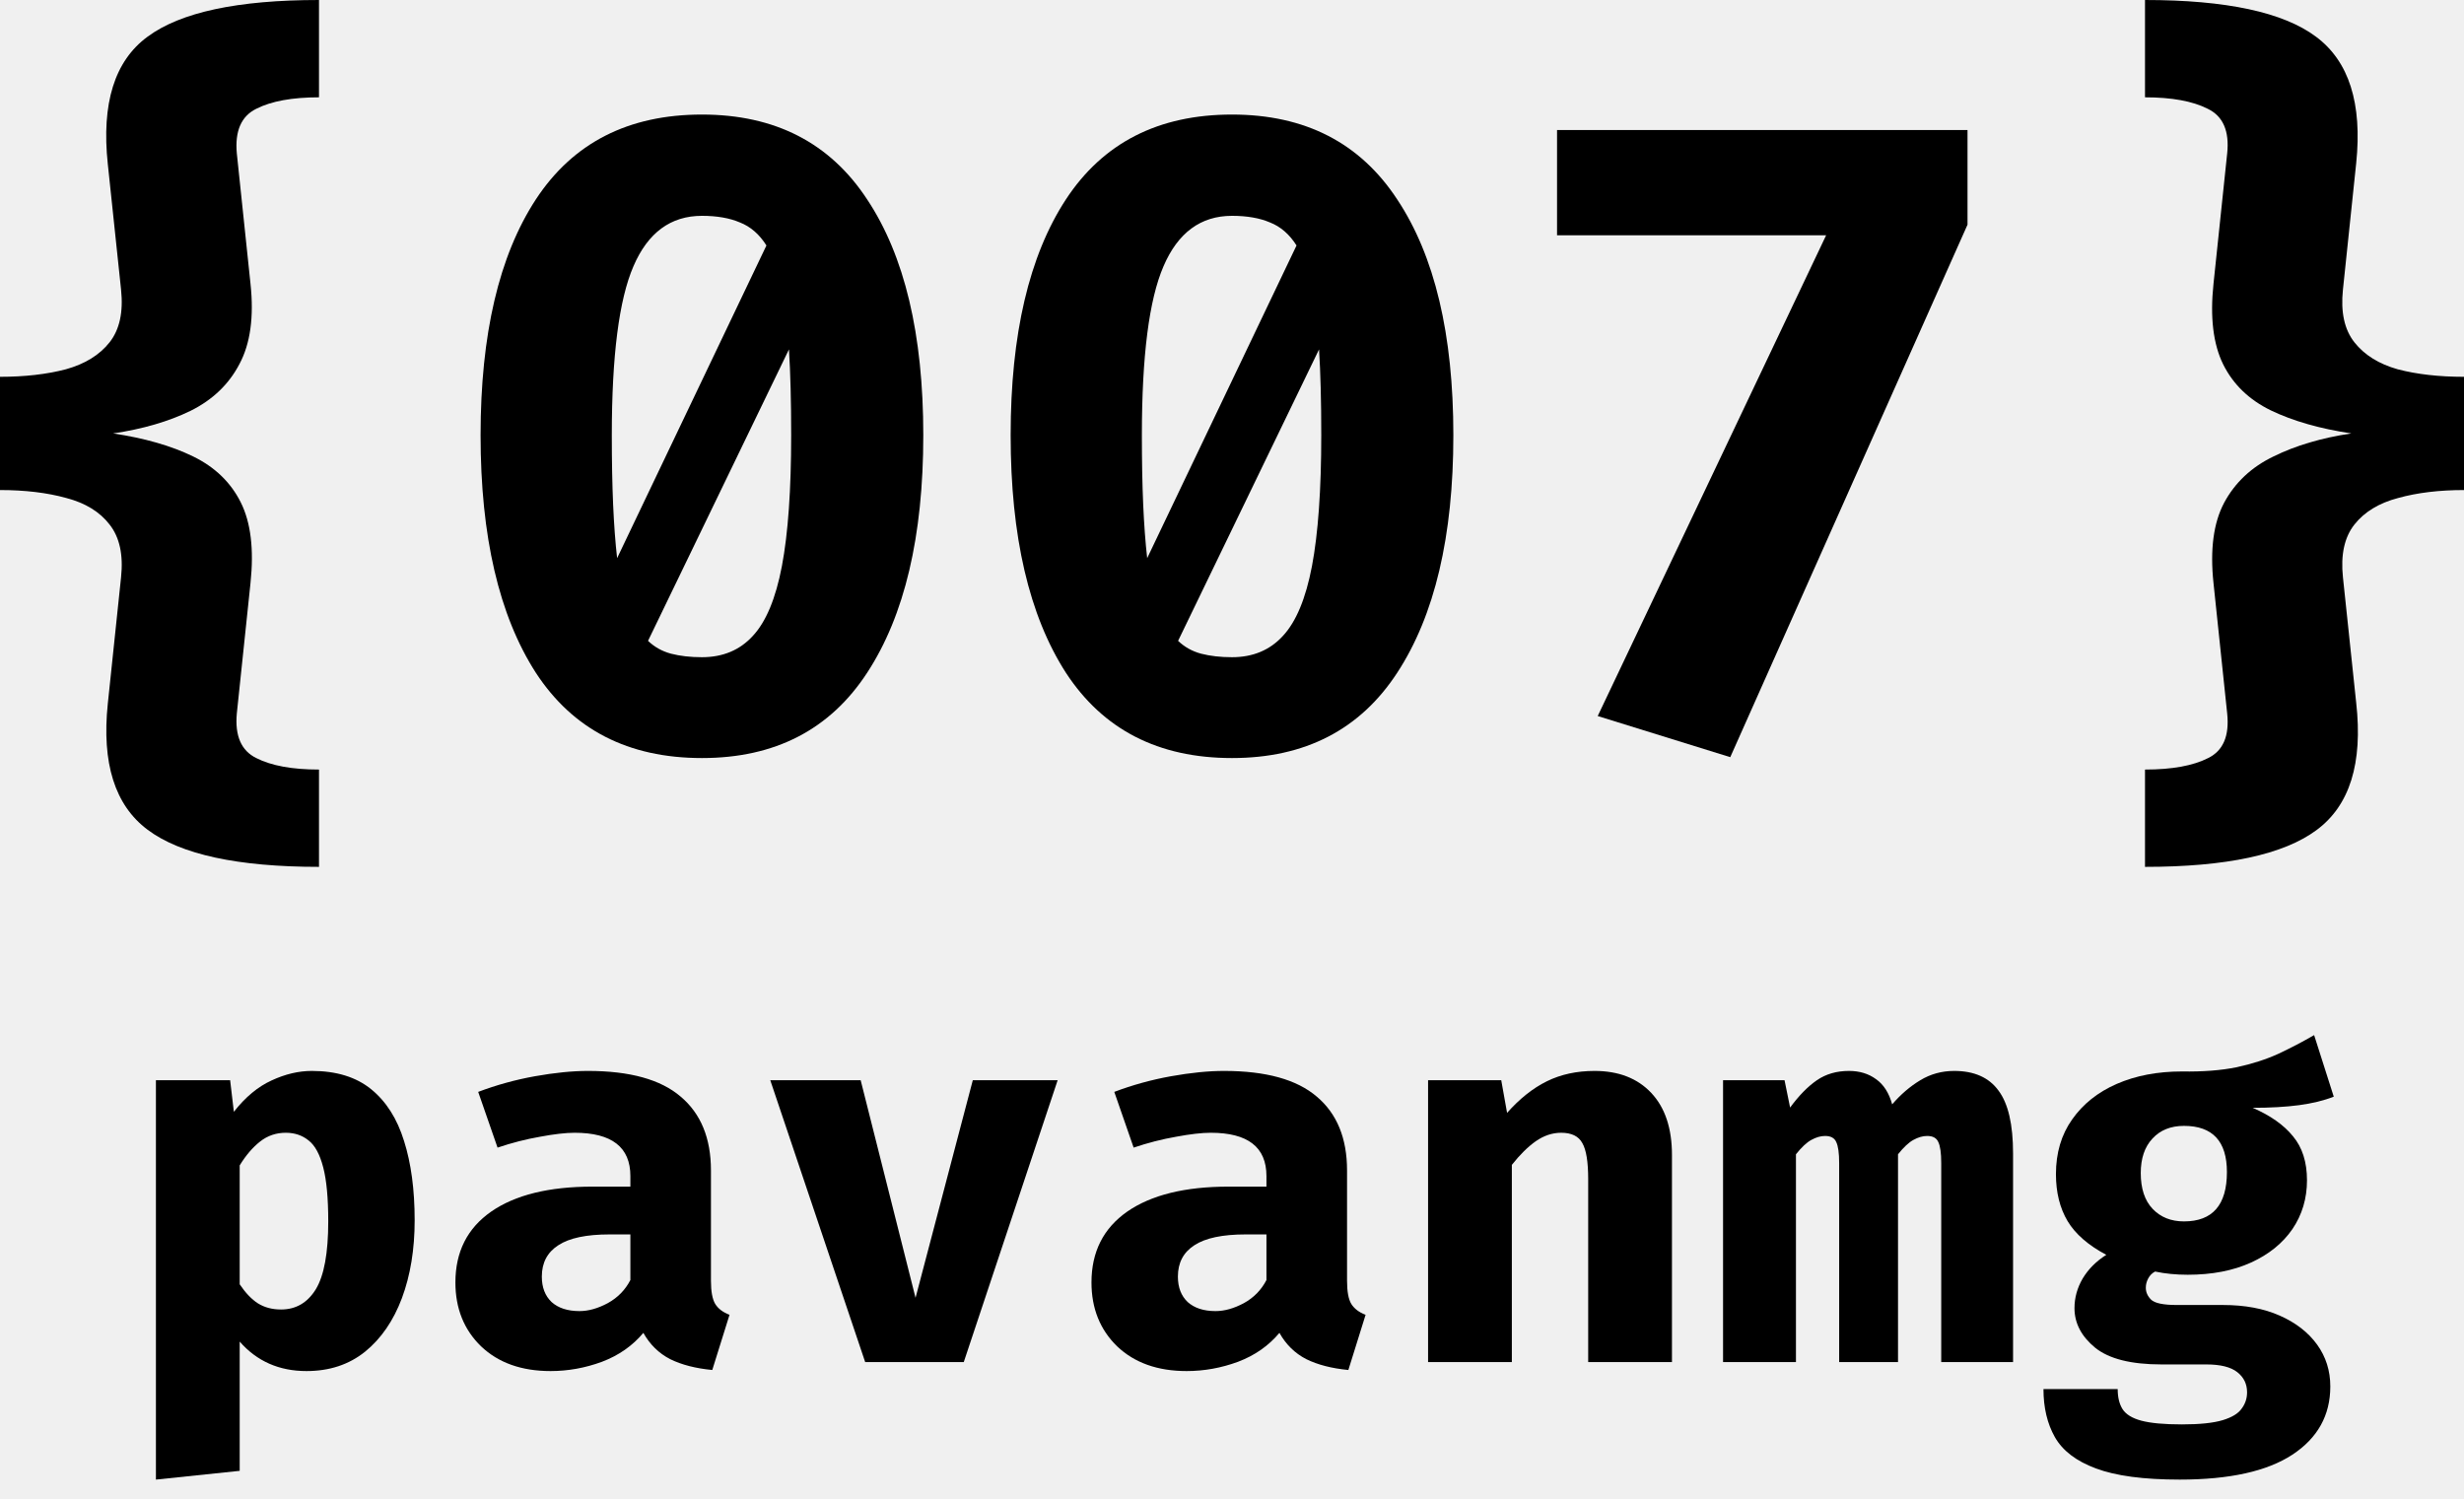
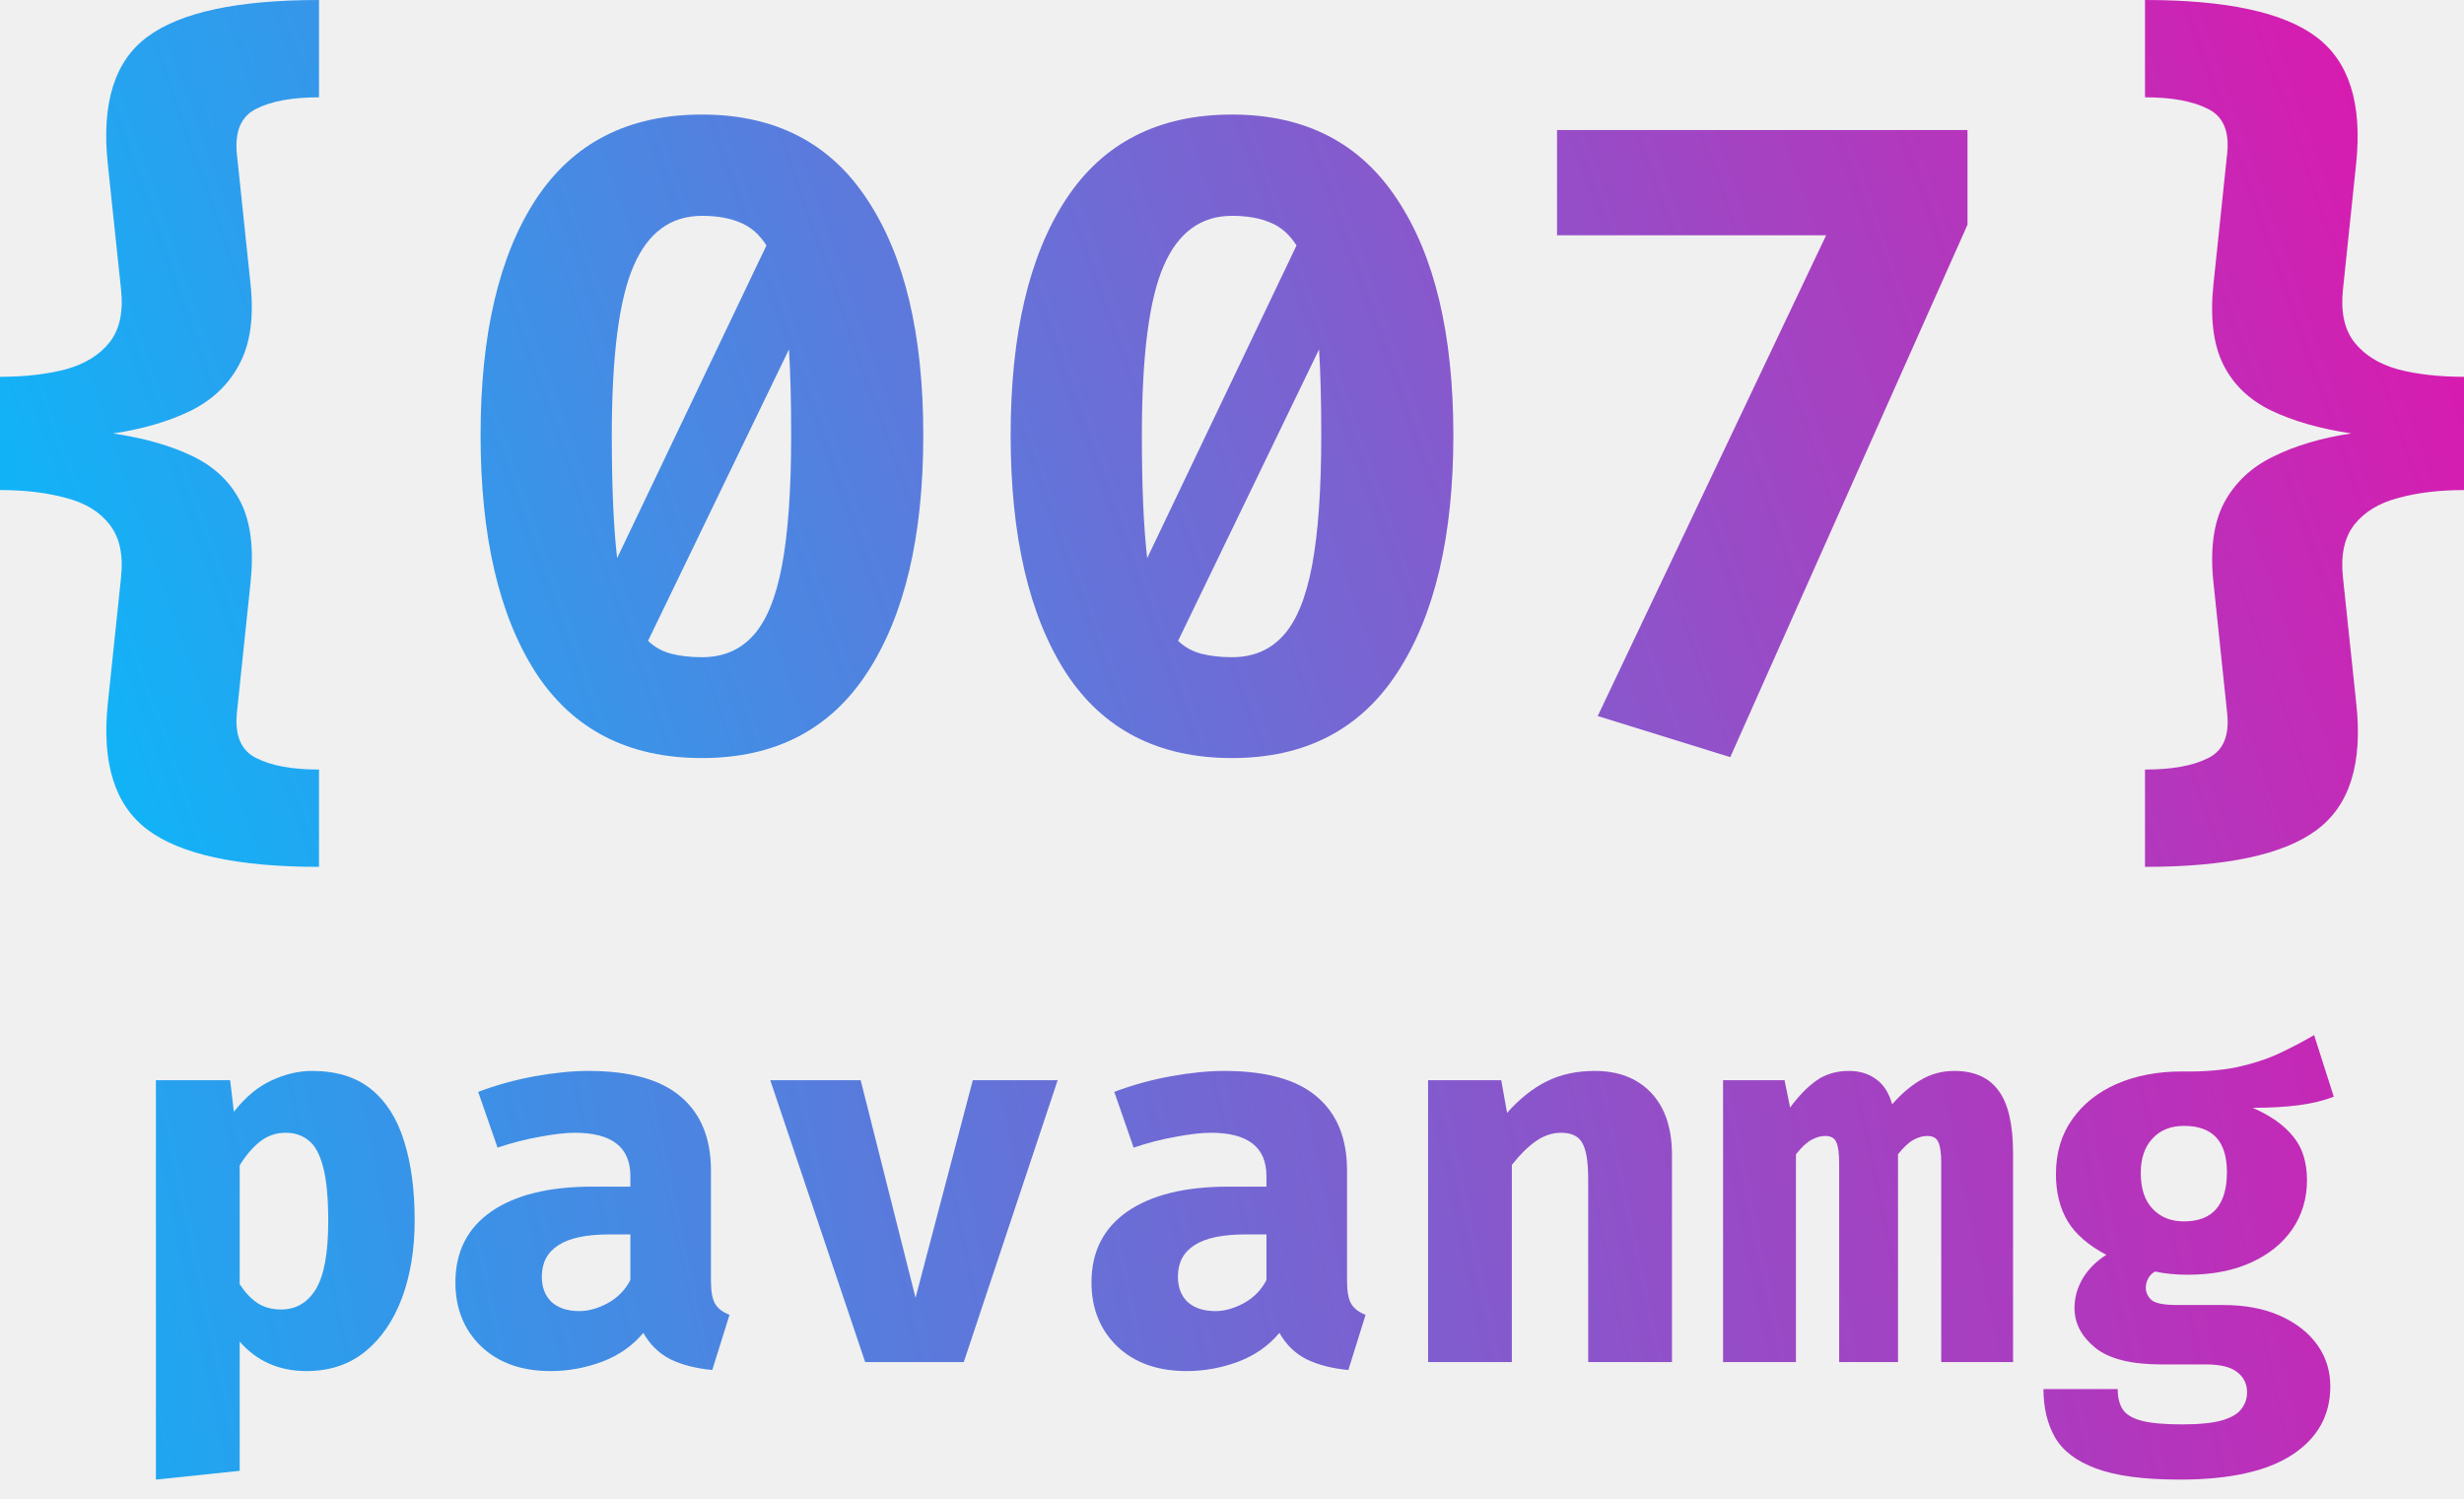
<svg xmlns="http://www.w3.org/2000/svg" width="97" height="59" viewBox="0 0 97 59" fill="none">
-   <g clipPath="url(#clip0_2_5657)">
+   <g clip-path="url(#clip0_2_5657)">
    <path d="M12.558 0V3.831C11.503 3.831 10.68 3.982 10.088 4.283C9.497 4.574 9.242 5.16 9.323 6.042L9.862 11.178C10.001 12.479 9.856 13.529 9.427 14.33C9.01 15.131 8.366 15.746 7.497 16.176C6.638 16.594 5.624 16.89 4.453 17.064C5.693 17.25 6.743 17.551 7.601 17.969C8.459 18.387 9.085 18.991 9.479 19.78C9.874 20.57 10.001 21.626 9.862 22.949L9.323 28.086C9.242 28.968 9.497 29.554 10.088 29.844C10.68 30.146 11.503 30.297 12.558 30.297V34.128C9.358 34.128 7.108 33.64 5.809 32.665C4.522 31.702 4 30.047 4.244 27.703L4.766 22.723C4.859 21.841 4.708 21.15 4.314 20.651C3.931 20.152 3.363 19.803 2.609 19.606C1.855 19.397 0.986 19.293 0 19.293V14.835C0.974 14.835 1.838 14.736 2.592 14.539C3.345 14.33 3.919 13.976 4.314 13.477C4.708 12.978 4.859 12.287 4.766 11.405L4.244 6.46C3.989 4.069 4.511 2.397 5.809 1.445C7.108 0.482 9.358 0 12.558 0Z" fill="url(#paint0_linear_2_5657)" />
    <path d="M27.633 4.51C30.509 4.51 32.677 5.624 34.138 7.853C35.611 10.07 36.347 13.164 36.347 17.134C36.347 21.115 35.611 24.232 34.138 26.484C32.677 28.724 30.509 29.844 27.633 29.844C24.734 29.844 22.554 28.724 21.093 26.484C19.644 24.232 18.919 21.115 18.919 17.134C18.919 13.164 19.644 10.07 21.093 7.853C22.554 5.624 24.734 4.51 27.633 4.51ZM27.633 8.497C26.404 8.497 25.505 9.159 24.937 10.482C24.369 11.794 24.085 14.011 24.085 17.134C24.085 18.155 24.102 19.066 24.137 19.867C24.172 20.657 24.224 21.359 24.294 21.974L30.172 9.664C29.894 9.223 29.546 8.921 29.129 8.758C28.723 8.584 28.224 8.497 27.633 8.497ZM31.146 17.134C31.146 15.799 31.117 14.673 31.059 13.755L25.511 25.23C25.766 25.474 26.068 25.642 26.415 25.735C26.775 25.828 27.181 25.874 27.633 25.874C28.456 25.874 29.123 25.596 29.633 25.039C30.155 24.482 30.538 23.564 30.781 22.288C31.025 20.999 31.146 19.281 31.146 17.134Z" fill="url(#paint1_linear_2_5657)" />
    <path d="M48.5 4.51C51.376 4.51 53.544 5.624 55.005 7.853C56.478 10.07 57.214 13.164 57.214 17.134C57.214 21.115 56.478 24.232 55.005 26.484C53.544 28.724 51.376 29.844 48.5 29.844C45.601 29.844 43.421 28.724 41.96 26.484C40.511 24.232 39.786 21.115 39.786 17.134C39.786 13.164 40.511 10.07 41.96 7.853C43.421 5.624 45.601 4.51 48.5 4.51ZM48.5 8.497C47.271 8.497 46.372 9.159 45.804 10.482C45.236 11.794 44.952 14.011 44.952 17.134C44.952 18.155 44.969 19.066 45.004 19.867C45.039 20.657 45.091 21.359 45.161 21.974L51.04 9.664C50.761 9.223 50.413 8.921 49.996 8.758C49.59 8.584 49.092 8.497 48.5 8.497ZM52.014 17.134C52.014 15.799 51.985 14.673 51.927 13.755L46.378 25.23C46.633 25.474 46.935 25.642 47.283 25.735C47.642 25.828 48.048 25.874 48.5 25.874C49.323 25.874 49.99 25.596 50.501 25.039C51.022 24.482 51.405 23.564 51.648 22.288C51.892 20.999 52.014 19.281 52.014 17.134Z" fill="url(#paint2_linear_2_5657)" />
    <path d="M68.115 29.809L62.897 28.19L71.889 9.263H61.296V5.119H77.455V8.845L68.115 29.809Z" fill="url(#paint3_linear_2_5657)" />
    <path d="M84.442 0C87.642 0 89.886 0.482 91.173 1.445C92.472 2.409 92.999 4.069 92.756 6.425L92.234 11.405C92.141 12.287 92.292 12.978 92.686 13.477C93.081 13.976 93.649 14.33 94.391 14.539C95.145 14.736 96.014 14.835 97 14.835V19.293C96.026 19.293 95.162 19.397 94.408 19.606C93.655 19.803 93.081 20.152 92.686 20.651C92.292 21.15 92.141 21.841 92.234 22.723L92.756 27.668C93.023 30.047 92.501 31.719 91.191 32.682C89.892 33.646 87.642 34.128 84.442 34.128V30.297C85.509 30.297 86.338 30.146 86.929 29.844C87.521 29.554 87.77 28.968 87.677 28.086L87.138 22.949C86.999 21.637 87.138 20.587 87.555 19.798C87.984 18.997 88.634 18.387 89.504 17.969C90.373 17.54 91.394 17.238 92.565 17.064C91.324 16.878 90.269 16.576 89.399 16.158C88.541 15.741 87.915 15.137 87.521 14.348C87.126 13.547 86.999 12.49 87.138 11.178L87.677 6.042C87.77 5.16 87.515 4.574 86.912 4.283C86.32 3.982 85.497 3.831 84.442 3.831V0Z" fill="url(#paint4_linear_2_5657)" />
    <path d="M12.275 42.162C13.242 42.162 14.021 42.402 14.612 42.883C15.204 43.364 15.635 44.043 15.906 44.92C16.185 45.798 16.324 46.839 16.324 48.044C16.324 49.186 16.157 50.206 15.823 51.105C15.489 51.996 15.005 52.7 14.372 53.215C13.739 53.724 12.97 53.978 12.066 53.978C10.988 53.978 10.111 53.591 9.436 52.818V57.906L6.138 58.251V42.528H9.06L9.206 43.771C9.659 43.193 10.153 42.782 10.688 42.538C11.224 42.288 11.753 42.162 12.275 42.162ZM11.252 44.596C10.869 44.596 10.532 44.711 10.24 44.941C9.947 45.171 9.679 45.484 9.436 45.881V50.562C9.666 50.903 9.906 51.154 10.156 51.314C10.414 51.474 10.716 51.554 11.064 51.554C11.648 51.554 12.104 51.289 12.431 50.76C12.758 50.224 12.922 49.333 12.922 48.086C12.922 47.166 12.855 46.456 12.723 45.955C12.591 45.446 12.4 45.094 12.149 44.899C11.899 44.697 11.6 44.596 11.252 44.596Z" fill="url(#paint5_linear_2_5657)" />
    <path d="M27.988 50.426C27.988 50.844 28.044 51.147 28.155 51.335C28.273 51.523 28.461 51.666 28.719 51.763L28.04 53.936C27.386 53.873 26.833 53.731 26.381 53.508C25.936 53.278 25.584 52.933 25.327 52.474C24.902 52.982 24.36 53.361 23.699 53.612C23.038 53.856 22.363 53.978 21.674 53.978C20.533 53.978 19.622 53.654 18.94 53.006C18.265 52.352 17.928 51.512 17.928 50.489C17.928 49.284 18.397 48.354 19.337 47.699C20.283 47.044 21.612 46.717 23.323 46.717H24.816V46.299C24.816 45.164 24.085 44.596 22.624 44.596C22.269 44.596 21.813 44.649 21.257 44.753C20.7 44.85 20.144 44.993 19.587 45.181L18.825 42.987C19.542 42.716 20.286 42.51 21.058 42.371C21.838 42.232 22.534 42.162 23.146 42.162C24.795 42.162 26.012 42.5 26.798 43.175C27.591 43.844 27.988 44.812 27.988 46.08V50.426ZM22.812 51.617C23.167 51.617 23.539 51.512 23.928 51.303C24.318 51.088 24.614 50.785 24.816 50.395V48.598H24.002C23.083 48.598 22.408 48.74 21.977 49.026C21.546 49.304 21.33 49.715 21.33 50.259C21.33 50.684 21.459 51.018 21.716 51.262C21.98 51.498 22.346 51.617 22.812 51.617Z" fill="url(#paint6_linear_2_5657)" />
    <path d="M41.636 42.528L37.941 53.623H34.059L30.323 42.528H33.882L36.042 51.094L38.296 42.528H41.636Z" fill="url(#paint7_linear_2_5657)" />
    <path d="M53.029 50.426C53.029 50.844 53.084 51.147 53.196 51.335C53.314 51.523 53.502 51.666 53.759 51.763L53.081 53.936C52.427 53.873 51.874 53.731 51.422 53.508C50.976 53.278 50.625 52.933 50.367 52.474C49.943 52.982 49.4 53.361 48.739 53.612C48.078 53.856 47.404 53.978 46.715 53.978C45.574 53.978 44.662 53.654 43.98 53.006C43.306 52.352 42.968 51.512 42.968 50.489C42.968 49.284 43.438 48.354 44.377 47.699C45.323 47.044 46.652 46.717 48.364 46.717H49.856V46.299C49.856 45.164 49.126 44.596 47.664 44.596C47.31 44.596 46.854 44.649 46.297 44.753C45.741 44.85 45.184 44.993 44.628 45.181L43.866 42.987C44.582 42.716 45.327 42.51 46.099 42.371C46.878 42.232 47.574 42.162 48.186 42.162C49.835 42.162 51.053 42.5 51.839 43.175C52.632 43.844 53.029 44.812 53.029 46.08V50.426ZM47.852 51.617C48.207 51.617 48.579 51.512 48.969 51.303C49.359 51.088 49.654 50.785 49.856 50.395V48.598H49.042C48.124 48.598 47.449 48.74 47.017 49.026C46.586 49.304 46.37 49.715 46.37 50.259C46.37 50.684 46.499 51.018 46.757 51.262C47.021 51.498 47.386 51.617 47.852 51.617Z" fill="url(#paint8_linear_2_5657)" />
    <path d="M56.219 53.623V42.528H59.099L59.329 43.813C59.823 43.256 60.344 42.841 60.894 42.57C61.444 42.298 62.07 42.162 62.773 42.162C63.719 42.162 64.463 42.451 65.006 43.029C65.549 43.607 65.82 44.422 65.82 45.474V53.623H62.522V46.425C62.522 45.742 62.446 45.269 62.292 45.004C62.146 44.732 61.868 44.596 61.458 44.596C61.11 44.596 60.776 44.708 60.456 44.931C60.143 45.154 59.83 45.463 59.517 45.86V53.623H56.219Z" fill="url(#paint9_linear_2_5657)" />
    <path d="M76.931 42.162C77.717 42.162 78.299 42.42 78.674 42.935C79.057 43.444 79.248 44.269 79.248 45.411V53.623H76.42V45.787C76.42 45.397 76.382 45.122 76.305 44.962C76.236 44.802 76.089 44.722 75.867 44.722C75.693 44.722 75.512 44.774 75.324 44.878C75.143 44.976 74.942 45.164 74.719 45.443V53.623H72.402V45.787C72.402 45.397 72.364 45.122 72.287 44.962C72.218 44.802 72.072 44.722 71.849 44.722C71.675 44.722 71.494 44.774 71.306 44.878C71.125 44.976 70.924 45.164 70.701 45.443V53.623H67.831V42.528H70.252L70.471 43.604C70.819 43.13 71.171 42.772 71.525 42.528C71.88 42.284 72.301 42.162 72.788 42.162C73.206 42.162 73.56 42.27 73.853 42.486C74.152 42.695 74.364 43.026 74.489 43.478C74.823 43.088 75.192 42.772 75.596 42.528C75.999 42.284 76.444 42.162 76.931 42.162Z" fill="url(#paint10_linear_2_5657)" />
    <path d="M91.1 40.752L91.873 43.175C91.483 43.329 91.027 43.44 90.506 43.51C89.984 43.579 89.375 43.614 88.679 43.614C89.375 43.914 89.904 44.286 90.266 44.732C90.634 45.171 90.819 45.749 90.819 46.466C90.819 47.184 90.627 47.825 90.245 48.389C89.862 48.946 89.32 49.385 88.617 49.705C87.914 50.025 87.083 50.186 86.123 50.186C85.663 50.186 85.235 50.144 84.839 50.06C84.721 50.123 84.63 50.213 84.568 50.332C84.505 50.45 84.474 50.572 84.474 50.697C84.474 50.872 84.543 51.028 84.682 51.167C84.829 51.307 85.166 51.377 85.695 51.377H87.51C88.373 51.377 89.118 51.516 89.744 51.794C90.377 52.073 90.867 52.453 91.215 52.933C91.563 53.414 91.737 53.964 91.737 54.584C91.737 55.719 91.24 56.614 90.245 57.269C89.25 57.923 87.771 58.251 85.809 58.251C84.39 58.251 83.291 58.105 82.512 57.812C81.739 57.526 81.2 57.116 80.894 56.579C80.595 56.05 80.445 55.42 80.445 54.688H83.367C83.367 55.009 83.43 55.27 83.555 55.472C83.687 55.681 83.934 55.834 84.296 55.931C84.665 56.029 85.197 56.078 85.893 56.078C86.596 56.078 87.131 56.022 87.5 55.911C87.869 55.799 88.119 55.646 88.251 55.451C88.391 55.263 88.46 55.05 88.46 54.814C88.46 54.486 88.331 54.222 88.074 54.02C87.817 53.818 87.41 53.717 86.853 53.717H85.089C83.893 53.717 83.023 53.497 82.48 53.059C81.938 52.613 81.666 52.094 81.666 51.502C81.666 51.091 81.774 50.701 81.99 50.332C82.212 49.963 82.522 49.653 82.919 49.402C82.209 49.026 81.701 48.584 81.395 48.075C81.089 47.56 80.936 46.943 80.936 46.226C80.936 45.39 81.148 44.673 81.572 44.074C81.997 43.468 82.581 43.001 83.326 42.674C84.077 42.347 84.933 42.183 85.893 42.183C86.721 42.197 87.441 42.141 88.053 42.016C88.665 41.883 89.215 41.706 89.702 41.483C90.189 41.253 90.655 41.009 91.1 40.752ZM85.976 44.325C85.455 44.325 85.041 44.492 84.734 44.826C84.428 45.154 84.275 45.606 84.275 46.184C84.275 46.797 84.432 47.267 84.745 47.595C85.058 47.922 85.469 48.086 85.976 48.086C87.103 48.086 87.667 47.438 87.667 46.142C87.667 44.931 87.103 44.325 85.976 44.325Z" fill="url(#paint11_linear_2_5657)" />
  </g>
  <defs>
    <linearGradient id="paint0_linear_2_5657" x1="-2.05" y1="36.755" x2="99.972" y2="0.68" gradientUnits="userSpaceOnUse">
-       <stop stopColor="#00C0FD" />
-       <stop offset="1" stopColor="#E70FAA" />
+       <stop stop-color="#00C0FD" />
+       <stop offset="1" stop-color="#E70FAA" />
    </linearGradient>
    <linearGradient id="paint1_linear_2_5657" x1="-2.05" y1="36.755" x2="99.972" y2="0.68" gradientUnits="userSpaceOnUse">
-       <stop stopColor="#00C0FD" />
-       <stop offset="1" stopColor="#E70FAA" />
+       <stop stop-color="#00C0FD" />
+       <stop offset="1" stop-color="#E70FAA" />
    </linearGradient>
    <linearGradient id="paint2_linear_2_5657" x1="-2.05" y1="36.755" x2="99.972" y2="0.68" gradientUnits="userSpaceOnUse">
-       <stop stopColor="#00C0FD" />
-       <stop offset="1" stopColor="#E70FAA" />
+       <stop stop-color="#00C0FD" />
+       <stop offset="1" stop-color="#E70FAA" />
    </linearGradient>
    <linearGradient id="paint3_linear_2_5657" x1="-2.05" y1="36.755" x2="99.972" y2="0.68" gradientUnits="userSpaceOnUse">
-       <stop stopColor="#00C0FD" />
-       <stop offset="1" stopColor="#E70FAA" />
+       <stop stop-color="#00C0FD" />
+       <stop offset="1" stop-color="#E70FAA" />
    </linearGradient>
    <linearGradient id="paint4_linear_2_5657" x1="-2.05" y1="36.755" x2="99.972" y2="0.68" gradientUnits="userSpaceOnUse">
-       <stop stopColor="#00C0FD" />
-       <stop offset="1" stopColor="#E70FAA" />
+       <stop stop-color="#00C0FD" />
+       <stop offset="1" stop-color="#E70FAA" />
    </linearGradient>
    <linearGradient id="paint5_linear_2_5657" x1="-0.244" y1="59.346" x2="93.638" y2="39.507" gradientUnits="userSpaceOnUse">
-       <stop stopColor="#13B0F5" />
-       <stop offset="1" stopColor="#CA24B4" />
+       <stop stop-color="#13B0F5" />
+       <stop offset="1" stop-color="#CA24B4" />
    </linearGradient>
    <linearGradient id="paint6_linear_2_5657" x1="-0.245" y1="59.346" x2="93.638" y2="39.507" gradientUnits="userSpaceOnUse">
-       <stop stopColor="#13B0F5" />
-       <stop offset="1" stopColor="#CA24B4" />
+       <stop stop-color="#13B0F5" />
+       <stop offset="1" stop-color="#CA24B4" />
    </linearGradient>
    <linearGradient id="paint7_linear_2_5657" x1="-0.244" y1="59.345" x2="93.638" y2="39.507" gradientUnits="userSpaceOnUse">
-       <stop stopColor="#13B0F5" />
-       <stop offset="1" stopColor="#CA24B4" />
+       <stop stop-color="#13B0F5" />
+       <stop offset="1" stop-color="#CA24B4" />
    </linearGradient>
    <linearGradient id="paint8_linear_2_5657" x1="-0.244" y1="59.346" x2="93.638" y2="39.507" gradientUnits="userSpaceOnUse">
-       <stop stopColor="#13B0F5" />
-       <stop offset="1" stopColor="#CA24B4" />
+       <stop stop-color="#13B0F5" />
+       <stop offset="1" stop-color="#CA24B4" />
    </linearGradient>
    <linearGradient id="paint9_linear_2_5657" x1="-0.245" y1="59.346" x2="93.638" y2="39.507" gradientUnits="userSpaceOnUse">
-       <stop stopColor="#13B0F5" />
-       <stop offset="1" stopColor="#CA24B4" />
+       <stop stop-color="#13B0F5" />
+       <stop offset="1" stop-color="#CA24B4" />
    </linearGradient>
    <linearGradient id="paint10_linear_2_5657" x1="-0.244" y1="59.346" x2="93.638" y2="39.507" gradientUnits="userSpaceOnUse">
-       <stop stopColor="#13B0F5" />
-       <stop offset="1" stopColor="#CA24B4" />
+       <stop stop-color="#13B0F5" />
+       <stop offset="1" stop-color="#CA24B4" />
    </linearGradient>
    <linearGradient id="paint11_linear_2_5657" x1="-0.244" y1="59.345" x2="93.638" y2="39.507" gradientUnits="userSpaceOnUse">
-       <stop stopColor="#13B0F5" />
-       <stop offset="1" stopColor="#CA24B4" />
+       <stop stop-color="#13B0F5" />
+       <stop offset="1" stop-color="#CA24B4" />
    </linearGradient>
    <clipPath id="clip0_2_5657">
      <rect width="97" height="59" fill="white" />
    </clipPath>
  </defs>
</svg>
